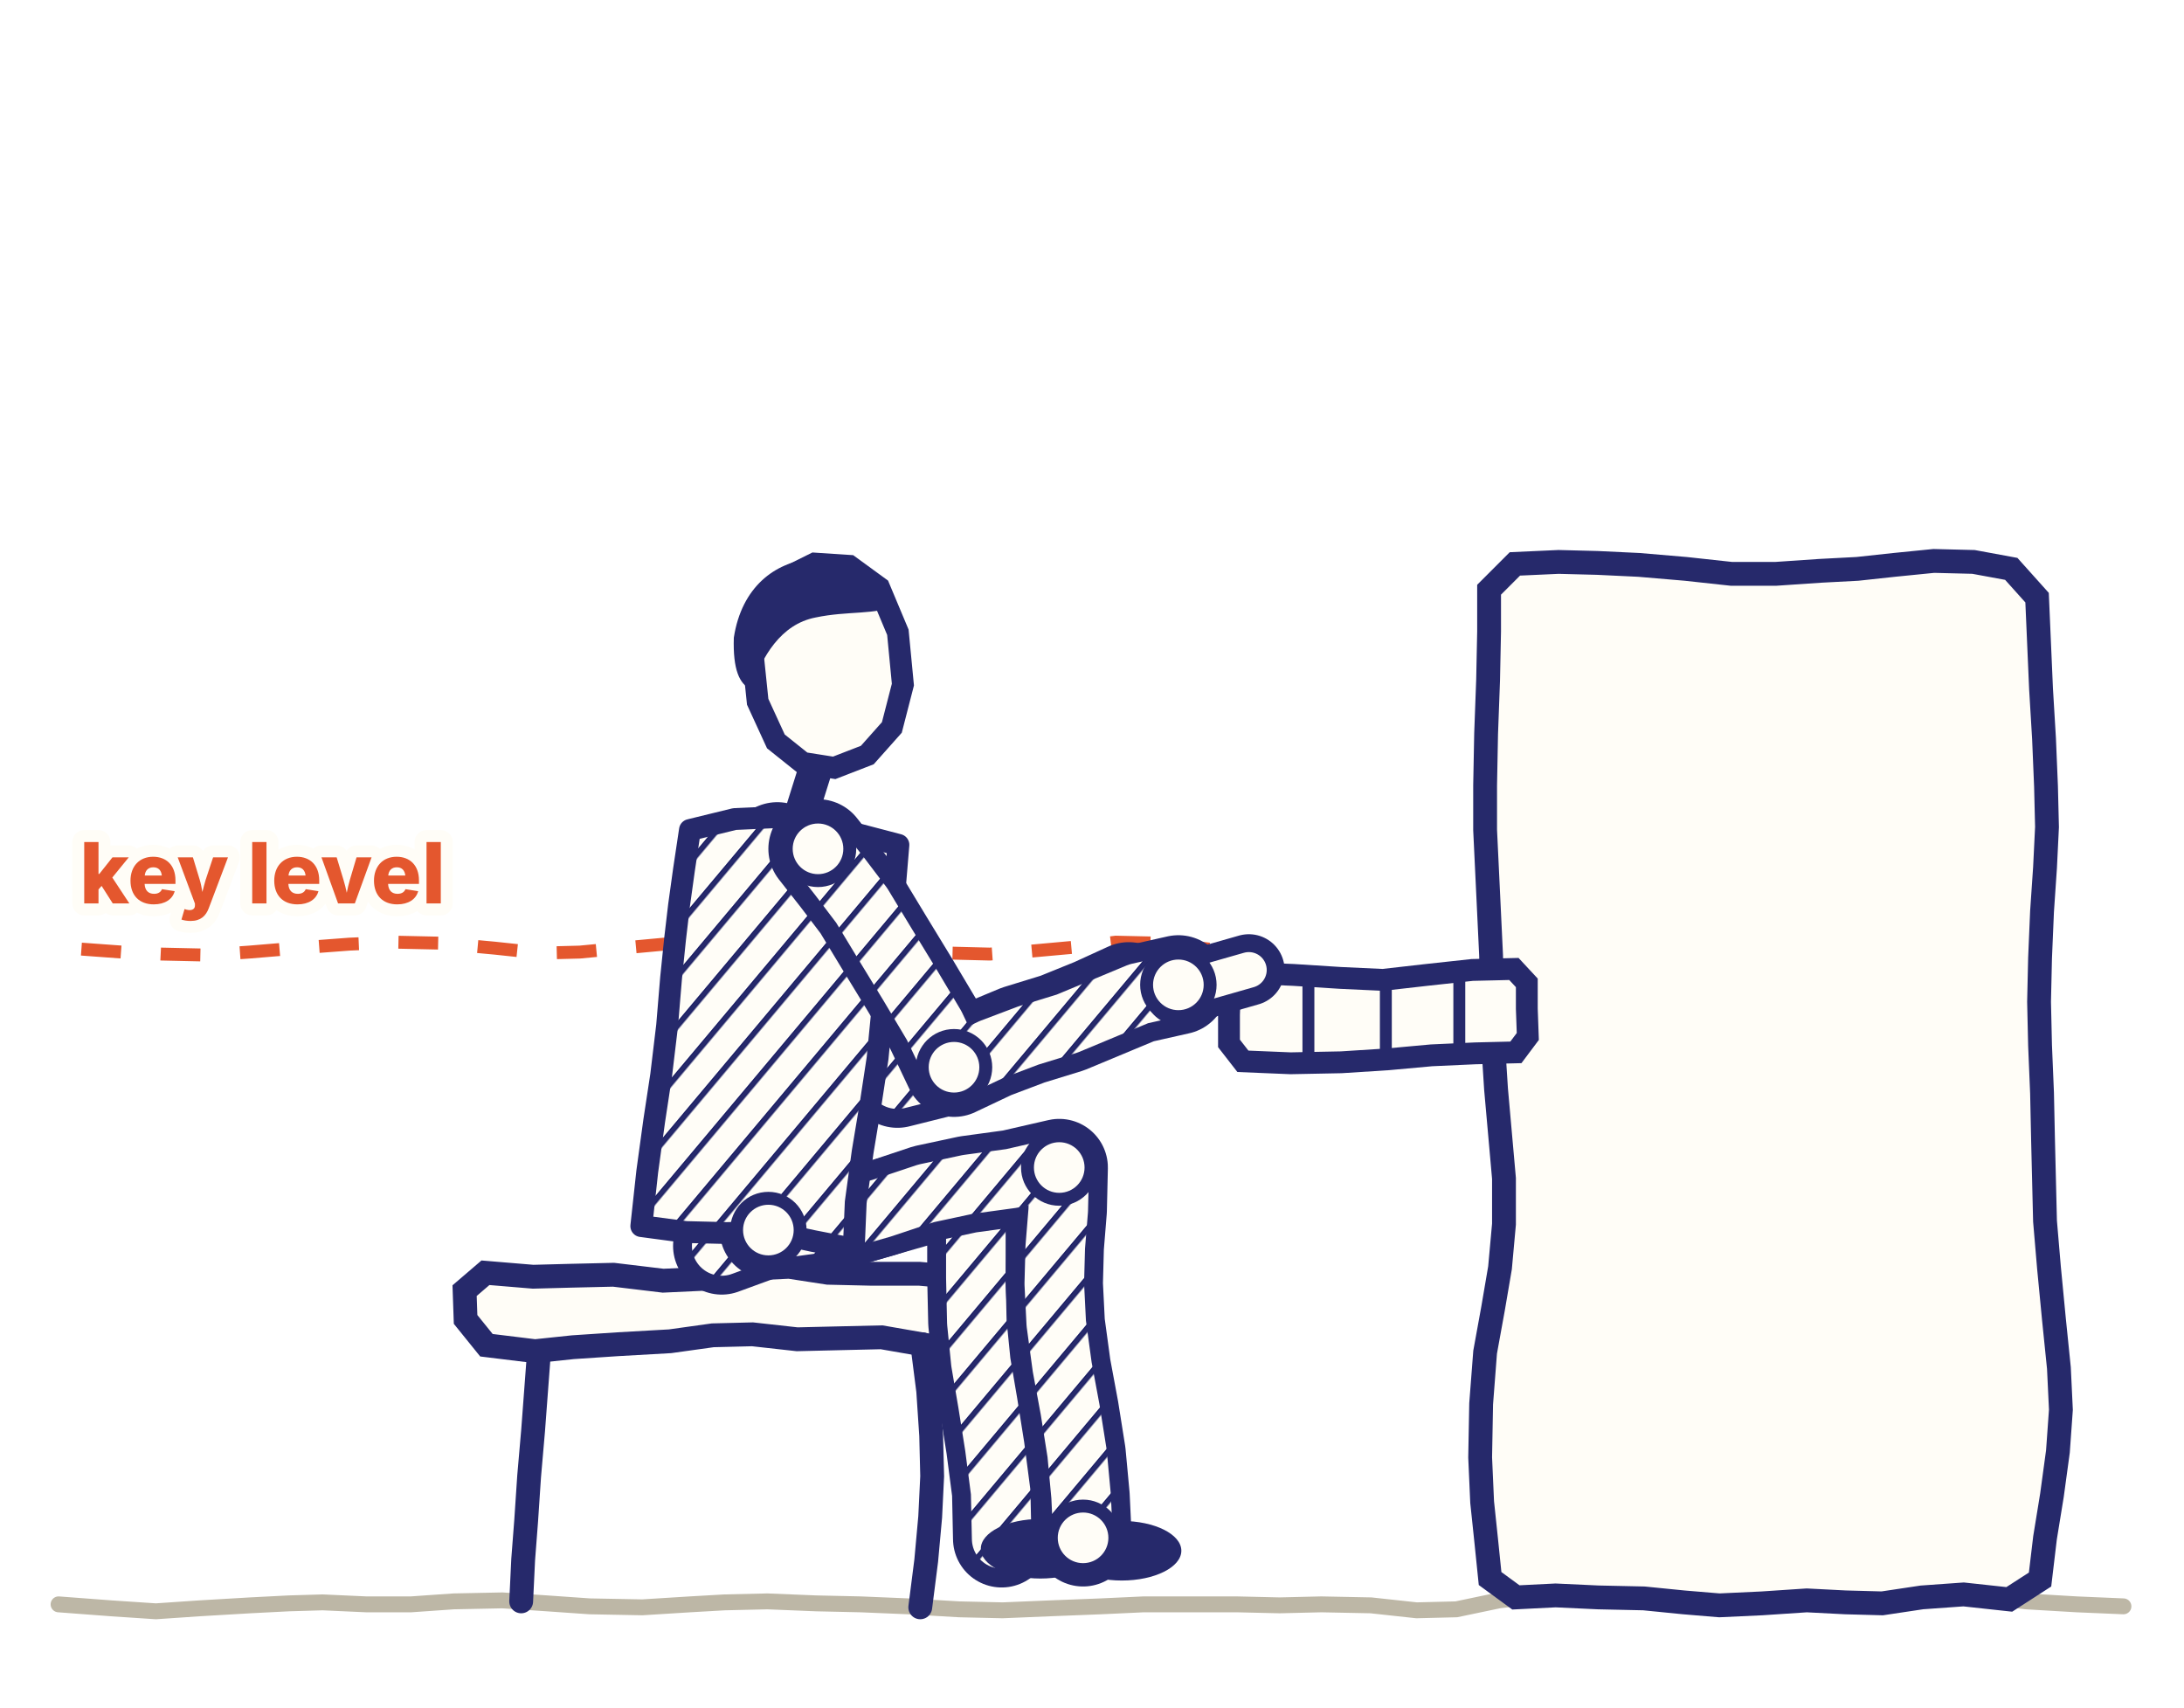
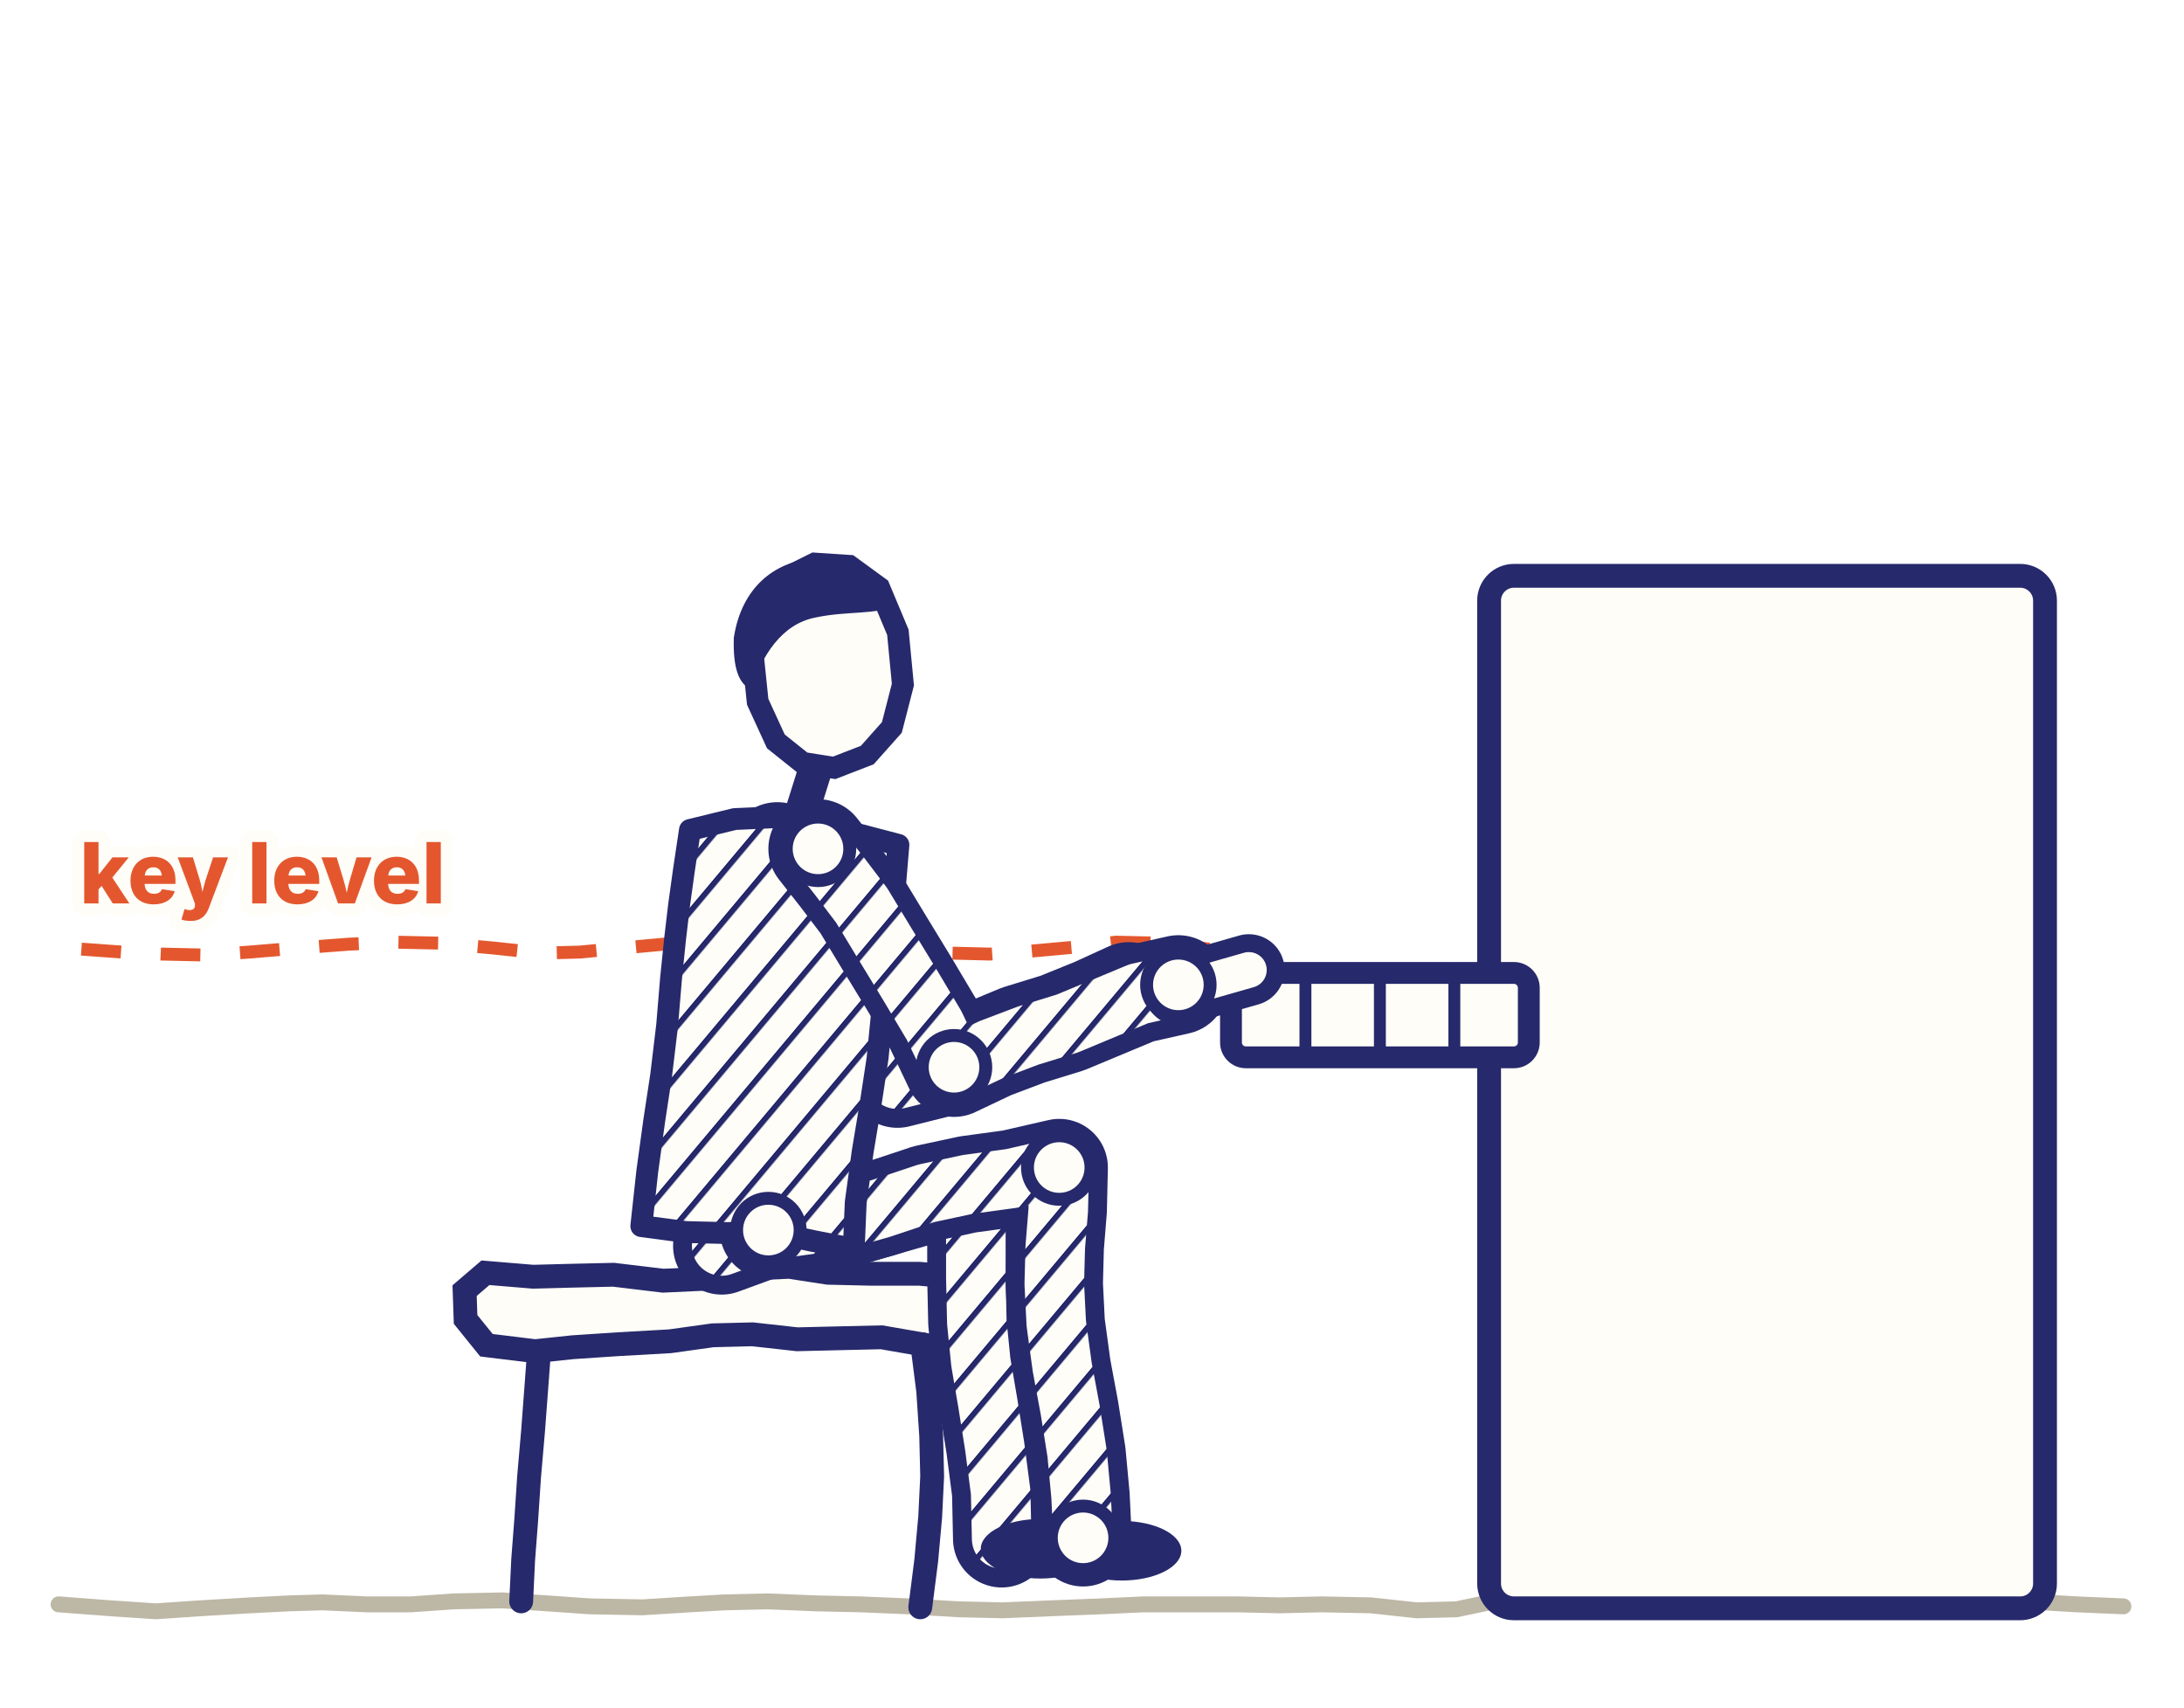
<svg xmlns="http://www.w3.org/2000/svg" viewBox="0 0 220 172" width="440" height="344">
  <defs>
    <pattern id="hpqsitlow20" width="3.2" height="3.2" patternUnits="userSpaceOnUse" patternTransform="rotate(40)">
      <rect width="3.2" height="3.2" fill="#fffdf7" />
      <line x1="0" y1="0" x2="0" y2="3.2" stroke="#26296b" stroke-width="1.15" />
    </pattern>
  </defs>
  <path d="M5.9 161.6l5.3.4 4.5.3 4.4-.3 5.1-.3 3.9-.2 3.4-.1 4.4.2 4.5 0 4.3-.3 4.9-.1 4.5.3 4.3.3 5.3.1 4.8-.3 3.5-.2 4.3-.1 4.9.2 4.5.1 4.8.2 5.1.3 4.4.1 4.8-.2 5.1-.2 4.3-.2 4.4 0 5 0 4.3.1 4.2-.1 5 .1 4.6.5 4-.1 4.3-.9 4.3-.5 4.3.1 4.9.2 4.5.3 3.8.4 4.5-.2 4.8-.3 4.1.2 4 0 4.3-.7 4.6 0 5 .6 5.1.3 4.7.2" stroke="#bdb7a6" stroke-width="1.6" stroke-linecap="round" fill="none" />
  <text stroke="#fffdf7" stroke-width="2.4" stroke-linejoin="round" paint-order="stroke" x="8" y="91" font-size="8.5" font-weight="800" fill="#e4572e" font-family="Inter,sans-serif">key level</text>
  <path d="M8.2 95.6l4.1.3 4 .2 4.5.1 4.3-.3 4.8-.4 5.3-.4 4.6-.2 4.6.1 5.4.5 4.7.5 3.9-.1 4.2-.4 4.3-.4 4.5-.1 5.1-.1 4.8-.1 4.5-.1 5.1.5 4.8.8 4 .1 4.2-.3 4.4-.4 4.1-.5 4.5.1 4.9.6" stroke="#e4572e" stroke-width="1.3" stroke-dasharray="4 4" fill="none" />
  <path d="M48.9 128.2l4.8.4 3.8-.1 4.3-.1 5 .6 4.3-.2 4.1-1 4.3-.2 3.9.6 4.3.1 4.9 0 4.5.4 1.9 2 0 2.9-1.6 2.1-4-.2-4.6-.8-4.3.1-4.2.1-4.5-.5-4 .1-4.3.6-5.3.3-4.5.3-3.8.4-4.9-.6-2.1-2.6-.1-2.9z" fill="#fffdf7" stroke="#26296b" stroke-width="2.4" />
  <path d="M54.3 136.1l-.3 4-.3 4-.4 4.6-.3 4.5-.3 3.9-.2 4.2" stroke="#26296b" stroke-width="2.4" stroke-linecap="round" fill="none" />
  <path d="M92.9 135.4l.6 4.7 .3 4.5 .1 4.1-.2 4.1-.4 4.4-.6 4.7" stroke="#26296b" stroke-width="2.4" stroke-linecap="round" fill="none" />
-   <path d="M152.6 56.8l4.4-.2 3.9.1 4.2.2 4.7.4 4.6.5 4.5 0 4.4-.3 3.8-.2 3.7-.4 4-.4 4 .1 3.8.7 2.6 2.9 .2 4.6 .2 4.6 .3 5 .2 4.8 .1 4.1-.2 4.1-.3 4.4-.2 4.7-.1 4.4 .1 4.4 .2 4.8 .1 4.7 .1 4.1 .1 4.1 .4 4.7 .5 5.2 .5 4.9 .2 4.2-.3 4.2-.6 4.4-.7 4.3-.5 4.2-3.1 2-4.6-.5-4.2.3-4 .6-3.7-.1-3.9-.2-4.5.3-4.3.2-3.6-.3-4-.4-4.6-.1-4.3-.2-4 .2-2.6-1.9-.4-3.9-.4-3.8-.2-4.5 .1-5.4 .4-5.2 .8-4.4 .7-4.1 .4-4.4 0-4.6-.4-4.5-.4-4.5-.3-4.7-.1-4.5-.1-4.3-.2-4.2-.2-4.2-.2-4.2 0-4.5 .1-5.2 .2-5.4 .1-4.9 0-4.2z" fill="#fffdf7" stroke="#26296b" stroke-width="2.4" />
-   <path d="M125.5 98l4.8.2 4.7.3 4.3.2 4.4-.5 4.6-.5 4.2-.1 1.3 1.4 0 2.6 .1 2.8-1.2 1.6-4.1.1-4.4.2-4.4.4-4.7.3-5.1.1-4.8-.2-1.4-1.8 0-2.9 .1-2.8z" fill="#fffdf7" stroke="#26296b" stroke-width="2.2" />
-   <g transform="translate(0.3 0.6)">
-     <line x1="131.5" y1="98.0" x2="131.5" y2="106.5" stroke="#26296b" stroke-width="1.2" stroke-linecap="round" />
-   </g>
-   <g transform="translate(0.6 0.4)">
-     <line x1="139.0" y1="98.0" x2="139.0" y2="106.5" stroke="#26296b" stroke-width="1.2" stroke-linecap="round" />
-   </g>
-   <g transform="translate(0.5 -0.3)">
-     <line x1="146.5" y1="98.0" x2="146.5" y2="106.5" stroke="#26296b" stroke-width="1.2" stroke-linecap="round" />
-   </g>
+   <rect x="150" y="58" width="56" height="104" rx="2.5" fill="#fffdf7" stroke="#26296b" stroke-width="2.4" />
+   <rect x="124" y="98" width="30" height="8.5" rx="1.5" fill="#fffdf7" stroke="#26296b" stroke-width="2.2" />
+   <line x1="131.5" y1="98.0" x2="131.5" y2="106.5" stroke="#26296b" stroke-width="1.2" stroke-linecap="round" />
+   <line x1="139.0" y1="98.0" x2="139.0" y2="106.5" stroke="#26296b" stroke-width="1.2" stroke-linecap="round" />
+   <line x1="146.5" y1="98.0" x2="146.5" y2="106.5" stroke="#26296b" stroke-width="1.2" stroke-linecap="round" />
  <g data-who="girl" display="none">
    <path d="M72.7 125.5l4.1-1.5 4-.7 3.8-.4 4.5-1.3 4.9-1.4 4.6-.8-.3 4.6 0 4.7 .1 4.5 .4 4 .7 4.1 .7 4.4 .6 4.6 .1 4.7" fill="none" stroke="#26296b" stroke-width="9.8" stroke-linecap="round" stroke-linejoin="round" />
    <path d="M72.7 125.5l4.1-1.5 4-.7 3.8-.4 4.5-1.3 4.9-1.4 4.6-.8-.3 4.6 0 4.7 .1 4.5 .4 4 .7 4.1 .7 4.4 .6 4.6 .1 4.7" fill="none" stroke="url(#hpqsitlow20)" stroke-width="6.0" stroke-linecap="round" stroke-linejoin="round" />
    <path d="M72.7 125.5l4.1-1.5 4-.7 3.8-.4 4.5-1.3 4.9-1.4 4.6-.8-.3 4.6 0 4.7 .1 4.5 .4 4 .7 4.1 .7 4.4 .6 4.6 .1 4.7" fill="none" stroke="#fffdf7" stroke-width="5" stroke-linecap="round" stroke-linejoin="round" />
    <path d="M98.3 125.3l0 4.6 .2 4.2 .5 3.8 .6 3.9 .7 4.3 .5 4.4 .1 4.5" fill="none" stroke="#26296b" stroke-width="10.2" stroke-linecap="round" stroke-linejoin="round" />
    <path d="M98.3 125.3l0 4.6 .2 4.2 .5 3.8 .6 3.9 .7 4.3 .5 4.4 .1 4.5" fill="none" stroke="url(#hpqsitlow20)" stroke-width="6.4" stroke-linecap="round" stroke-linejoin="round" />
    <g transform="translate(0.8 0)">
      <ellipse cx="104.0" cy="156.0" rx="6" ry="3" fill="#26296b" />
    </g>
    <path d="M78.3 85.8l2.1 3.1 2 3.2 1.8 3.7 1.9 4.3 2.1 4.4 2.2 4.1 4.8-1.2 3.8-1.7 3.6-1.5 3.9-1.2 3.7-1.5 3.5-1.6" fill="none" stroke="#26296b" stroke-width="10.0" stroke-linecap="round" stroke-linejoin="round" />
    <path d="M78.3 85.8l2.1 3.1 2 3.2 1.8 3.7 1.9 4.3 2.1 4.4 2.2 4.1 4.8-1.2 3.8-1.7 3.6-1.5 3.9-1.2 3.7-1.5 3.5-1.6" fill="none" stroke="url(#hpqsitlow20)" stroke-width="6.2" stroke-linecap="round" stroke-linejoin="round" />
    <path d="M78.3 85.8l2.1 3.1 2 3.2 1.8 3.7 1.9 4.3 2.1 4.4 2.2 4.1 4.8-1.2 3.8-1.7 3.6-1.5 3.9-1.2 3.7-1.5 3.5-1.6" fill="none" stroke="#fffdf7" stroke-width="5.2" stroke-linecap="round" stroke-linejoin="round" />
    <g transform="translate(-0.4 -1.1)">
      <polyline points="114.0,101.0 117.8,99.9" fill="none" stroke="#26296b" stroke-width="7.2" stroke-linecap="round" stroke-linejoin="round" />
    </g>
    <g transform="translate(-0.4 -1.1)">
      <polyline points="114.0,101.0 117.8,99.9" fill="none" stroke="url(#hpqsitlow20)" stroke-width="3.4" stroke-linecap="round" stroke-linejoin="round" />
    </g>
    <g transform="translate(-0.4 -1.1)">
      <polyline points="114.0,101.0 117.8,99.9" fill="none" stroke="#fffdf7" stroke-width="3.6" stroke-linecap="round" stroke-linejoin="round" />
    </g>
    <path d="M77.4 123.9l3.6-.5 3.6-.5 4.2-1.2 4.5-1.5 4.2-.9 4.4-.6 4.8-1.1-.1 4.3-.3 3.7-.1 3.7 .2 4 .6 4.4 .8 4.3 .7 4.4 .4 4.3 .2 4.2" fill="none" stroke="#26296b" stroke-width="9.8" stroke-linecap="round" stroke-linejoin="round" />
    <path d="M77.4 123.9l3.6-.5 3.6-.5 4.2-1.2 4.5-1.5 4.2-.9 4.4-.6 4.8-1.1-.1 4.3-.3 3.7-.1 3.7 .2 4 .6 4.4 .8 4.3 .7 4.4 .4 4.3 .2 4.2" fill="none" stroke="url(#hpqsitlow20)" stroke-width="6.0" stroke-linecap="round" stroke-linejoin="round" />
    <path d="M77.4 123.9l3.6-.5 3.6-.5 4.2-1.2 4.5-1.5 4.2-.9 4.4-.6 4.8-1.1-.1 4.3-.3 3.7-.1 3.7 .2 4 .6 4.4 .8 4.3 .7 4.4 .4 4.3 .2 4.2" fill="none" stroke="#fffdf7" stroke-width="5" stroke-linecap="round" stroke-linejoin="round" />
    <path d="M106.4 123.6l-.2 3.9 .1 4.2 .5 4.6 .8 4.7 .8 4.7 .5 4.6 .2 4.6" fill="none" stroke="#26296b" stroke-width="10.2" stroke-linecap="round" stroke-linejoin="round" />
    <path d="M106.4 123.6l-.2 3.9 .1 4.2 .5 4.6 .8 4.7 .8 4.7 .5 4.6 .2 4.6" fill="none" stroke="url(#hpqsitlow20)" stroke-width="6.4" stroke-linecap="round" stroke-linejoin="round" />
    <g transform="translate(1 0.2)">
      <ellipse cx="112.0" cy="156.0" rx="6" ry="3" fill="#26296b" />
    </g>
    <path d="M69.5 83.6l-.6 4-.5 3.6-.4 3.4-.4 3.9-.4 4.8-.6 5-.7 4.6-.7 5.1-.6 5.5 4.5.6 4.1.1 4.5-.1 4.2.9 4.1.8 .2-4.7 .7-5.1 .8-4.8 .7-4.6 .5-5.1 .5-5 .4-4.2 .4-3.6 .3-3.6-4.2-1.1-4-1-3.9-.7-4.4.2z" fill="#fffdf7" stroke="#26296b" stroke-width="2.2" stroke-linejoin="round" />
    <path d="M64.1 123.6l.5-4.8 .6-4.6 .6-4.2 .7-4.3 .5-4.7 .5-4.3 1.4-2.9 1.5-2.8 1.7-3.2 1.9-3.2 4.1.3 3.9.6 3.7.5 1 2.6 .9 3 .8 3.6 1 4.1 .6 5 .4 4.7 .2 4.4 .1 4 .2 4 .5 4.1 1 4.3-3.2.4-3 .6-3.6-1.2-3.5-1.7-3.7-1.1-3.7-.5-3.6-1.1z" fill="url(#hpqsitlow20)" stroke="#26296b" stroke-width="2.2" stroke-linejoin="round" />
    <g transform="translate(-1.2 0.5)">
      <line x1="88.0" y1="115.8" x2="80.2" y2="117.7" stroke="#fffdf7" stroke-width="1.3" stroke-linecap="round" />
    </g>
    <g transform="translate(-1.3 0.8)">
      <line x1="88.9" y1="119.4" x2="81.1" y2="121.4" stroke="#fffdf7" stroke-width="1.3" stroke-linecap="round" />
    </g>
    <g transform="translate(-1.4 0.8)">
      <line x1="89.8" y1="122.9" x2="82.0" y2="124.9" stroke="#fffdf7" stroke-width="1.3" stroke-linecap="round" />
    </g>
    <g transform="translate(-1.2 0.4)">
      <line x1="90.7" y1="126.6" x2="82.9" y2="128.5" stroke="#fffdf7" stroke-width="1.3" stroke-linecap="round" />
    </g>
    <path d="M82.4 85.5l2.2 2.8 2.2 2.9 2.3 3.8 2.5 4.1 2.5 4.2 2 4.2 3.8-1.8 3.7-1.4 3.9-1.2 3.6-1.5 3.6-1.5 4-.9" fill="none" stroke="#26296b" stroke-width="10.0" stroke-linecap="round" stroke-linejoin="round" />
    <path d="M82.4 85.5l2.2 2.8 2.2 2.9 2.3 3.8 2.5 4.1 2.5 4.2 2 4.2 3.8-1.8 3.7-1.4 3.9-1.2 3.6-1.5 3.6-1.5 4-.9" fill="none" stroke="url(#hpqsitlow20)" stroke-width="6.2" stroke-linecap="round" stroke-linejoin="round" />
    <path d="M82.4 85.5l2.2 2.8 2.2 2.9 2.3 3.8 2.5 4.1 2.5 4.2 2 4.2 3.8-1.8 3.7-1.4 3.9-1.2 3.6-1.5 3.6-1.5 4-.9" fill="none" stroke="#fffdf7" stroke-width="5.2" stroke-linecap="round" stroke-linejoin="round" />
    <g transform="translate(-0.2 -0.3)">
      <polyline points="119.0,100.0 126.0,98.0" fill="none" stroke="#26296b" stroke-width="7.2" stroke-linecap="round" stroke-linejoin="round" />
    </g>
    <g transform="translate(-0.2 -0.3)">
      <polyline points="119.0,100.0 126.0,98.0" fill="none" stroke="url(#hpqsitlow20)" stroke-width="3.4" stroke-linecap="round" stroke-linejoin="round" />
    </g>
    <g transform="translate(-0.2 -0.3)">
      <polyline points="119.0,100.0 126.0,98.0" fill="none" stroke="#fffdf7" stroke-width="3.6" stroke-linecap="round" stroke-linejoin="round" />
    </g>
    <g transform="translate(0.4 1)">
      <line x1="82.2" y1="75.0" x2="80.0" y2="82.0" stroke="#26296b" stroke-width="3.4" stroke-linecap="round" />
    </g>
    <g transform="translate(0.1 0)">
      <path d="M79.2,81.9 Q71.6,81.8 72.8,87.9 Q78.1,87.2 79.2,81.9 Z" fill="#fffdf7" stroke="#26296b" stroke-width="1.1" stroke-linejoin="round" />
    </g>
    <g transform="translate(0.4 0.5)">
      <path d="M80.8,82.1 Q88.3,83.4 85.9,89.2 Q80.9,87.5 80.8,82.1 Z" fill="#fffdf7" stroke="#26296b" stroke-width="1.1" stroke-linejoin="round" />
    </g>
    <g transform="translate(0.4 -0.2)">
      <path d="M79.6,86.6 l-3.2,-2.1 l-0.3,3.6 Z M79.6,86.6 l3.6,-1.5 l-0.3,3.6 Z" fill="#fffdf7" stroke="#26296b" stroke-width="1" stroke-linejoin="round" />
    </g>
    <g transform="translate(83.0 67.0) rotate(5.4) scale(1 1)">
      <path d="M-7.3 -0.7l1 5 2.2 3.8 2.9 1.9 3.2.2 3.2-1.6 2.2-3 .7-4.4-1-5.2-2.3-4.3-3.2-1.9-3.5.1-2.9 1.8-1.9 3.1z" fill="#fffdf7" stroke="#26296b" stroke-width="2.2" />
      <g transform="translate(0.8 0.4)">
        <path d="M4.6,-8.6 C-2,-13 -11.6,-9 -11.2,1 C-11,8 -11.8,16 -12.6,23.4 C-9.8,25 -6.2,24.8 -3.6,23.4 C-4.6,15 -4.8,8 -3.8,2.2 C-3,-2.2 0,-5.4 5.8,-5.8 Z" fill="#26296b" />
      </g>
      <g transform="translate(0.2 -0.4)">
        <path d="M1.9,-10.4 C-0.4,-7.8 -2.4,-4.2 -3.4,0.4 L-5.9,0 C-4.9,-5 -2.6,-8.8 -0.4,-11.6 Z" fill="#fffdf7" stroke="#26296b" stroke-width="1.1" stroke-linejoin="round" />
      </g>
    </g>
  </g>
  <g data-who="boy">
    <path d="M72.7 125.5l4.1-1.5 4-.7 3.8-.4 4.5-1.3 4.9-1.4 4.6-.8-.3 4.6 0 4.7 .1 4.5 .4 4 .7 4.1 .7 4.4 .6 4.6 .1 4.7" fill="none" stroke="#26296b" stroke-width="9.8" stroke-linecap="round" stroke-linejoin="round" />
    <path d="M72.7 125.5l4.1-1.5 4-.7 3.8-.4 4.5-1.3 4.9-1.4 4.6-.8-.3 4.6 0 4.7 .1 4.5 .4 4 .7 4.1 .7 4.4 .6 4.6 .1 4.7" fill="none" stroke="url(#hpqsitlow20)" stroke-width="6.0" stroke-linecap="round" stroke-linejoin="round" />
    <g transform="translate(0.8 0)">
      <ellipse cx="104.0" cy="156.0" rx="6" ry="3" fill="#26296b" />
    </g>
    <path d="M78.3 85.8l2.1 3.1 2 3.2 1.8 3.7 1.9 4.3 2.1 4.4 2.2 4.1 4.8-1.2 3.8-1.7 3.6-1.5 3.9-1.2 3.7-1.5 3.5-1.6" fill="none" stroke="#26296b" stroke-width="10.0" stroke-linecap="round" stroke-linejoin="round" />
    <path d="M78.3 85.8l2.1 3.1 2 3.2 1.8 3.7 1.9 4.3 2.1 4.4 2.2 4.1 4.8-1.2 3.8-1.7 3.6-1.5 3.9-1.2 3.7-1.5 3.5-1.6" fill="none" stroke="url(#hpqsitlow20)" stroke-width="6.2" stroke-linecap="round" stroke-linejoin="round" />
    <g transform="translate(-0.4 -1.1)">
      <polyline points="114.0,101.0 117.8,99.9" fill="none" stroke="#26296b" stroke-width="7.2" stroke-linecap="round" stroke-linejoin="round" />
    </g>
    <g transform="translate(-0.4 -1.1)">
      <polyline points="114.0,101.0 117.8,99.9" fill="none" stroke="url(#hpqsitlow20)" stroke-width="3.4" stroke-linecap="round" stroke-linejoin="round" />
    </g>
    <g transform="translate(-0.4 -1.1)">
      <polyline points="114.0,101.0 117.8,99.9" fill="none" stroke="#fffdf7" stroke-width="3.6" stroke-linecap="round" stroke-linejoin="round" />
    </g>
    <path d="M77.4 123.9l3.6-.5 3.6-.5 4.2-1.2 4.5-1.5 4.2-.9 4.4-.6 4.8-1.1-.1 4.3-.3 3.7-.1 3.7 .2 4 .6 4.4 .8 4.3 .7 4.4 .4 4.3 .2 4.2" fill="none" stroke="#26296b" stroke-width="9.8" stroke-linecap="round" stroke-linejoin="round" />
    <path d="M77.4 123.9l3.6-.5 3.6-.5 4.2-1.2 4.5-1.5 4.2-.9 4.4-.6 4.8-1.1-.1 4.3-.3 3.7-.1 3.7 .2 4 .6 4.4 .8 4.3 .7 4.4 .4 4.3 .2 4.2" fill="none" stroke="url(#hpqsitlow20)" stroke-width="6.0" stroke-linecap="round" stroke-linejoin="round" />
    <g transform="translate(1 0.2)">
      <ellipse cx="112.0" cy="156.0" rx="6" ry="3" fill="#26296b" />
    </g>
    <path d="M69.5 83.6l-.6 4-.5 3.6-.4 3.4-.4 3.9-.4 4.8-.6 5-.7 4.6-.7 5.1-.6 5.5 4.5.6 4.1.1 4.5-.1 4.2.9 4.1.8 .2-4.7 .7-5.1 .8-4.8 .7-4.6 .5-5.1 .5-5 .4-4.2 .4-3.6 .3-3.6-4.2-1.1-4-1-3.9-.7-4.4.2z" fill="url(#hpqsitlow20)" stroke="#26296b" stroke-width="2.2" stroke-linejoin="round" />
    <path d="M82.4 85.5l2.2 2.8 2.2 2.9 2.3 3.8 2.5 4.1 2.5 4.2 2 4.2 3.8-1.8 3.7-1.4 3.9-1.2 3.6-1.5 3.6-1.5 4-.9" fill="none" stroke="#26296b" stroke-width="10.0" stroke-linecap="round" stroke-linejoin="round" />
    <path d="M82.4 85.5l2.2 2.8 2.2 2.9 2.3 3.8 2.5 4.1 2.5 4.2 2 4.2 3.8-1.8 3.7-1.4 3.9-1.2 3.6-1.5 3.6-1.5 4-.9" fill="none" stroke="url(#hpqsitlow20)" stroke-width="6.2" stroke-linecap="round" stroke-linejoin="round" />
    <g transform="translate(-0.2 -0.3)">
      <polyline points="119.0,100.0 126.0,98.0" fill="none" stroke="#26296b" stroke-width="7.2" stroke-linecap="round" stroke-linejoin="round" />
    </g>
    <g transform="translate(-0.2 -0.3)">
      <polyline points="119.0,100.0 126.0,98.0" fill="none" stroke="url(#hpqsitlow20)" stroke-width="3.4" stroke-linecap="round" stroke-linejoin="round" />
    </g>
    <g transform="translate(-0.2 -0.3)">
      <polyline points="119.0,100.0 126.0,98.0" fill="none" stroke="#fffdf7" stroke-width="3.6" stroke-linecap="round" stroke-linejoin="round" />
    </g>
    <g transform="translate(0.4 1)">
      <line x1="82.2" y1="75.0" x2="80.0" y2="82.0" stroke="#26296b" stroke-width="3.4" stroke-linecap="round" />
    </g>
    <g transform="translate(83.0 67.0) rotate(5.4) scale(1 1)">
      <path d="M-7.3 -0.7l1 5 2.2 3.8 2.9 1.9 3.2.2 3.2-1.6 2.2-3 .7-4.4-1-5.2-2.3-4.3-3.2-1.9-3.5.1-2.9 1.8-1.9 3.1z" fill="#fffdf7" stroke="#26296b" stroke-width="2.2" />
      <g transform="translate(0.3 -0.3)">
        <path d="M6.4,-6.4 C3,-12.6 -9,-12 -9.6,-1.6 C-9.4,1.6 -8.6,3 -7.4,3.4 C-6.6,0 -5,-3.4 -1.6,-4.4 C1.6,-5.4 4.4,-5.2 6.4,-6.4 Z" fill="#26296b" />
      </g>
    </g>
  </g>
  <g transform="translate(0.4 0.5)">
    <circle cx="82.0" cy="85.0" r="3.2" fill="#fffdf7" stroke="#26296b" stroke-width="1.3" />
  </g>
  <g transform="translate(1.1 0.5)">
    <circle cx="95.0" cy="107.0" r="3.2" fill="#fffdf7" stroke="#26296b" stroke-width="1.3" />
  </g>
  <g transform="translate(-0.3 -0.8)">
    <circle cx="119.0" cy="100.0" r="3.2" fill="#fffdf7" stroke="#26296b" stroke-width="1.3" />
  </g>
  <g transform="translate(-0.6 -0.1)">
    <circle cx="78.0" cy="124.0" r="3.2" fill="#fffdf7" stroke="#26296b" stroke-width="1.3" />
  </g>
  <g transform="translate(0.7 0.6)">
    <circle cx="106.0" cy="117.0" r="3.2" fill="#fffdf7" stroke="#26296b" stroke-width="1.3" />
  </g>
  <g transform="translate(1.1 -0.1)">
    <circle cx="108.0" cy="155.0" r="3.2" fill="#fffdf7" stroke="#26296b" stroke-width="1.3" />
  </g>
</svg>
